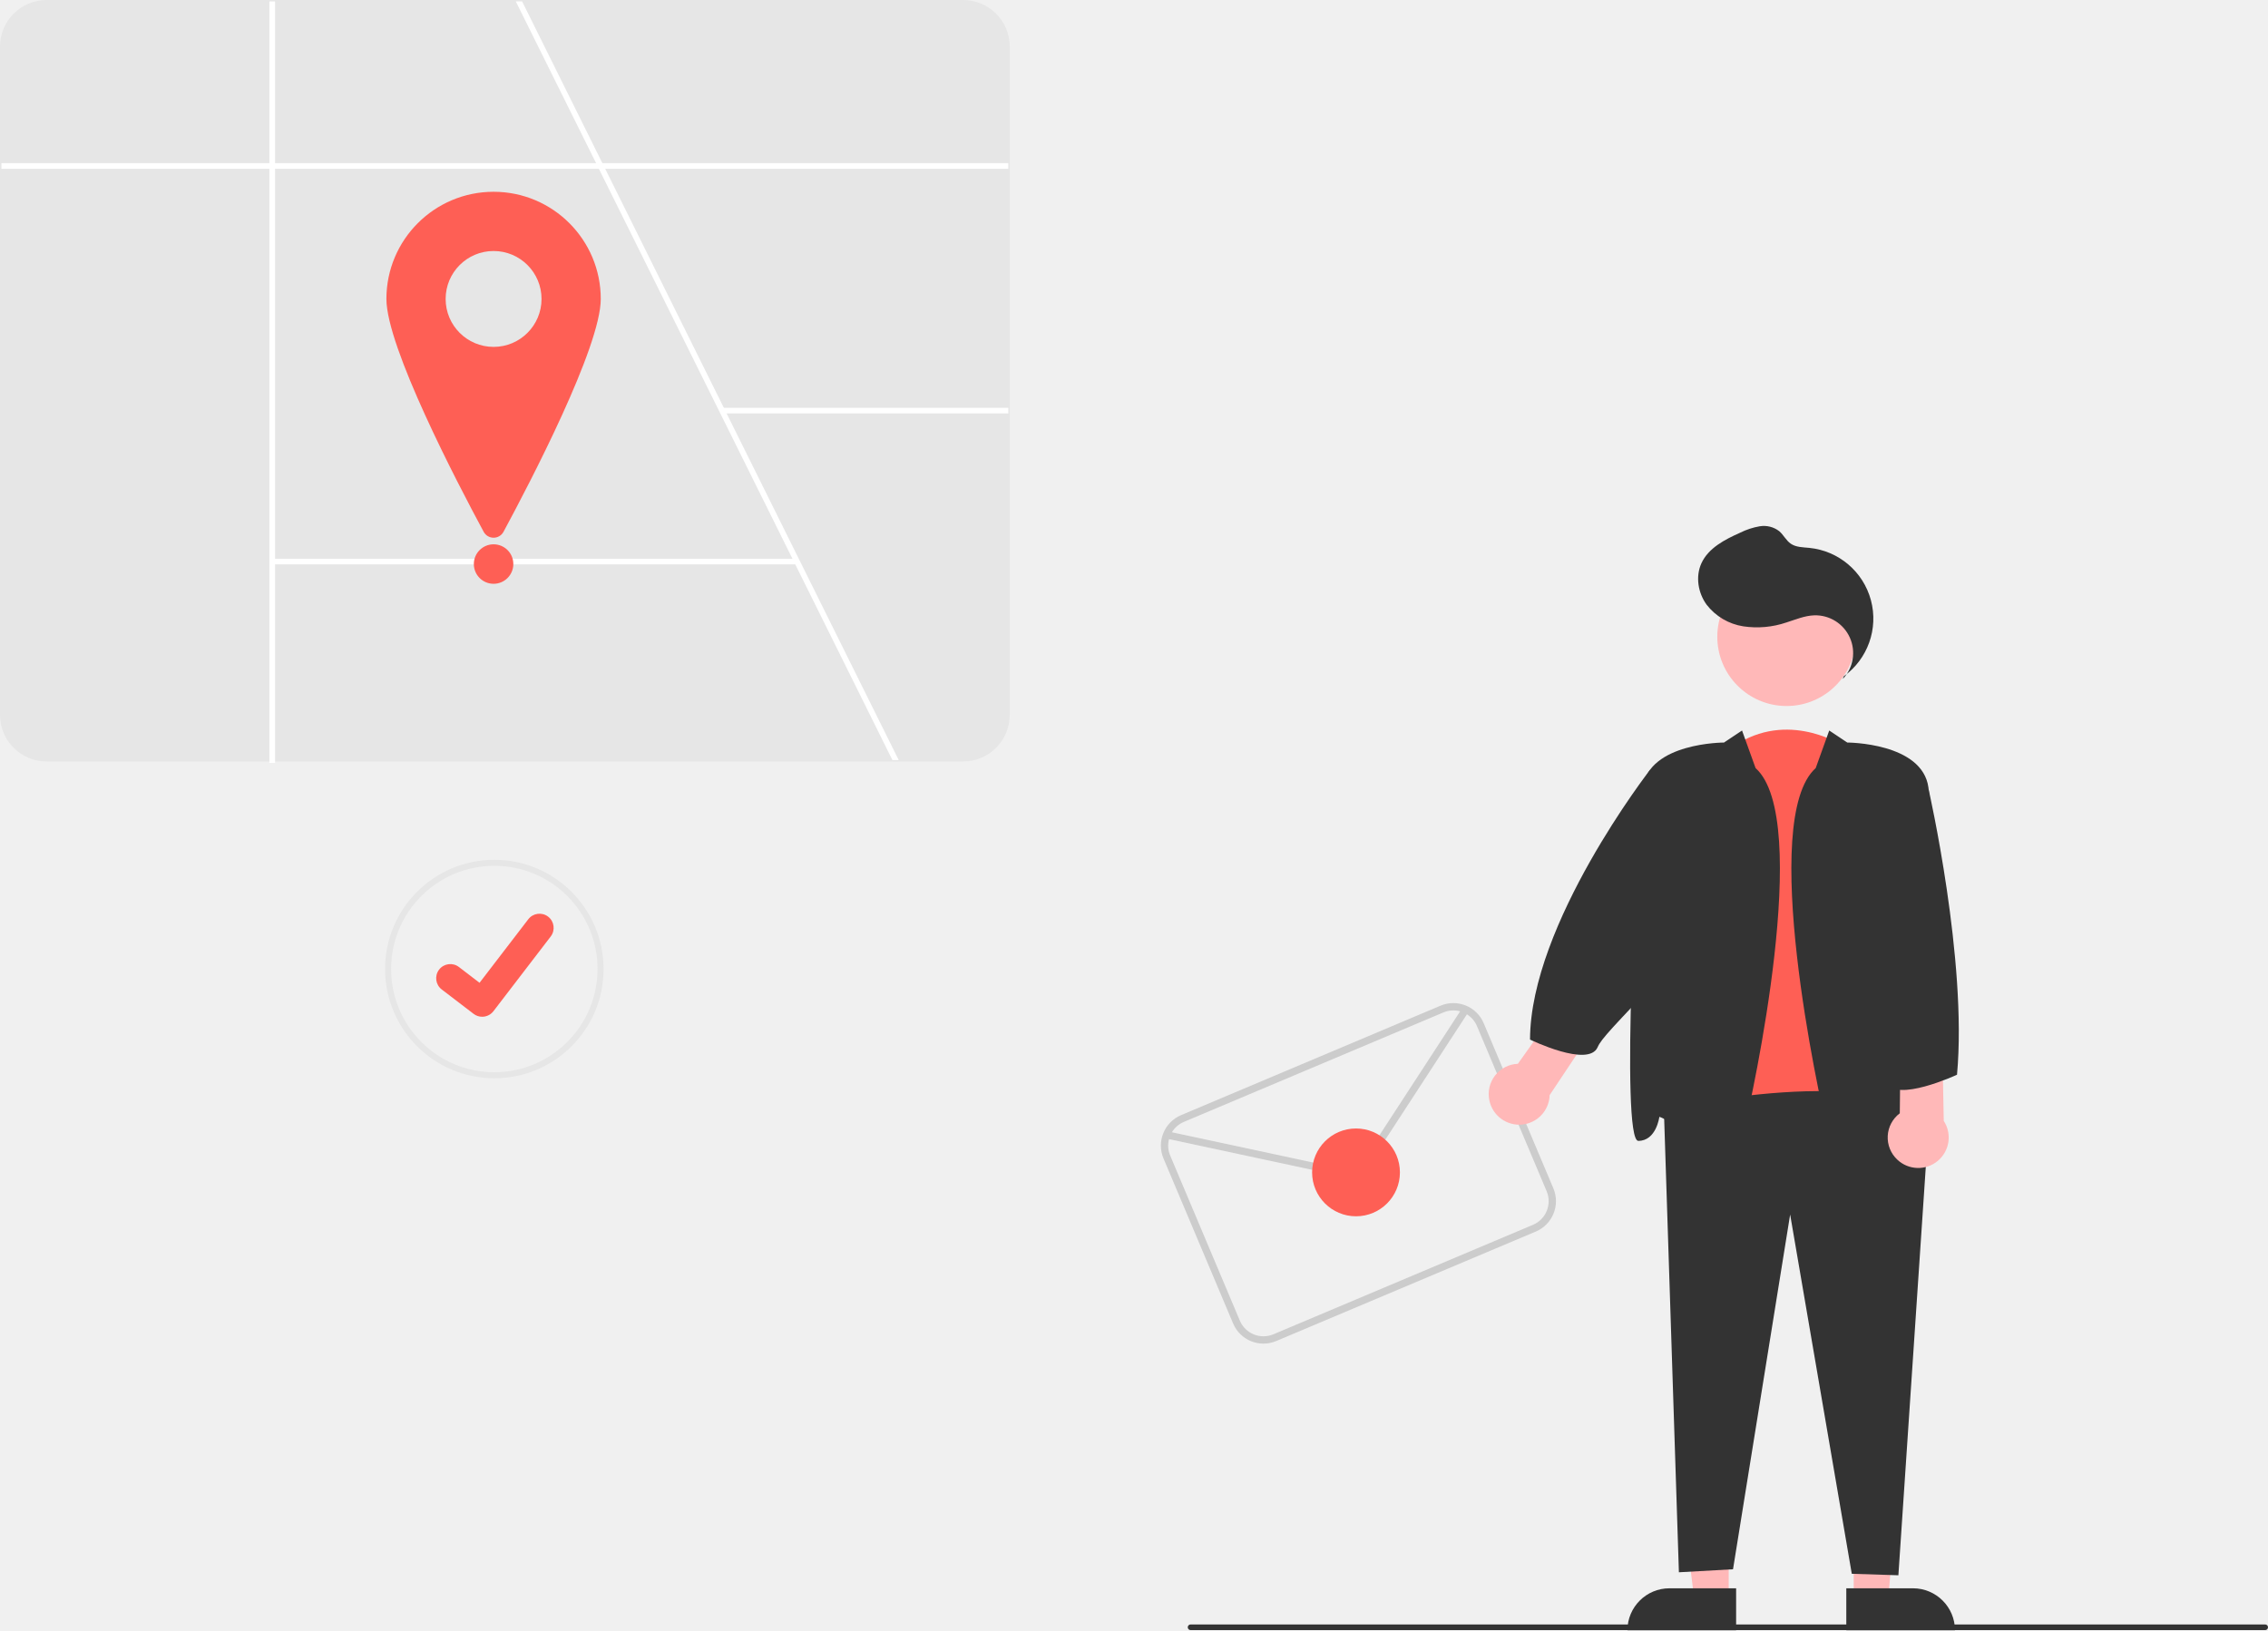
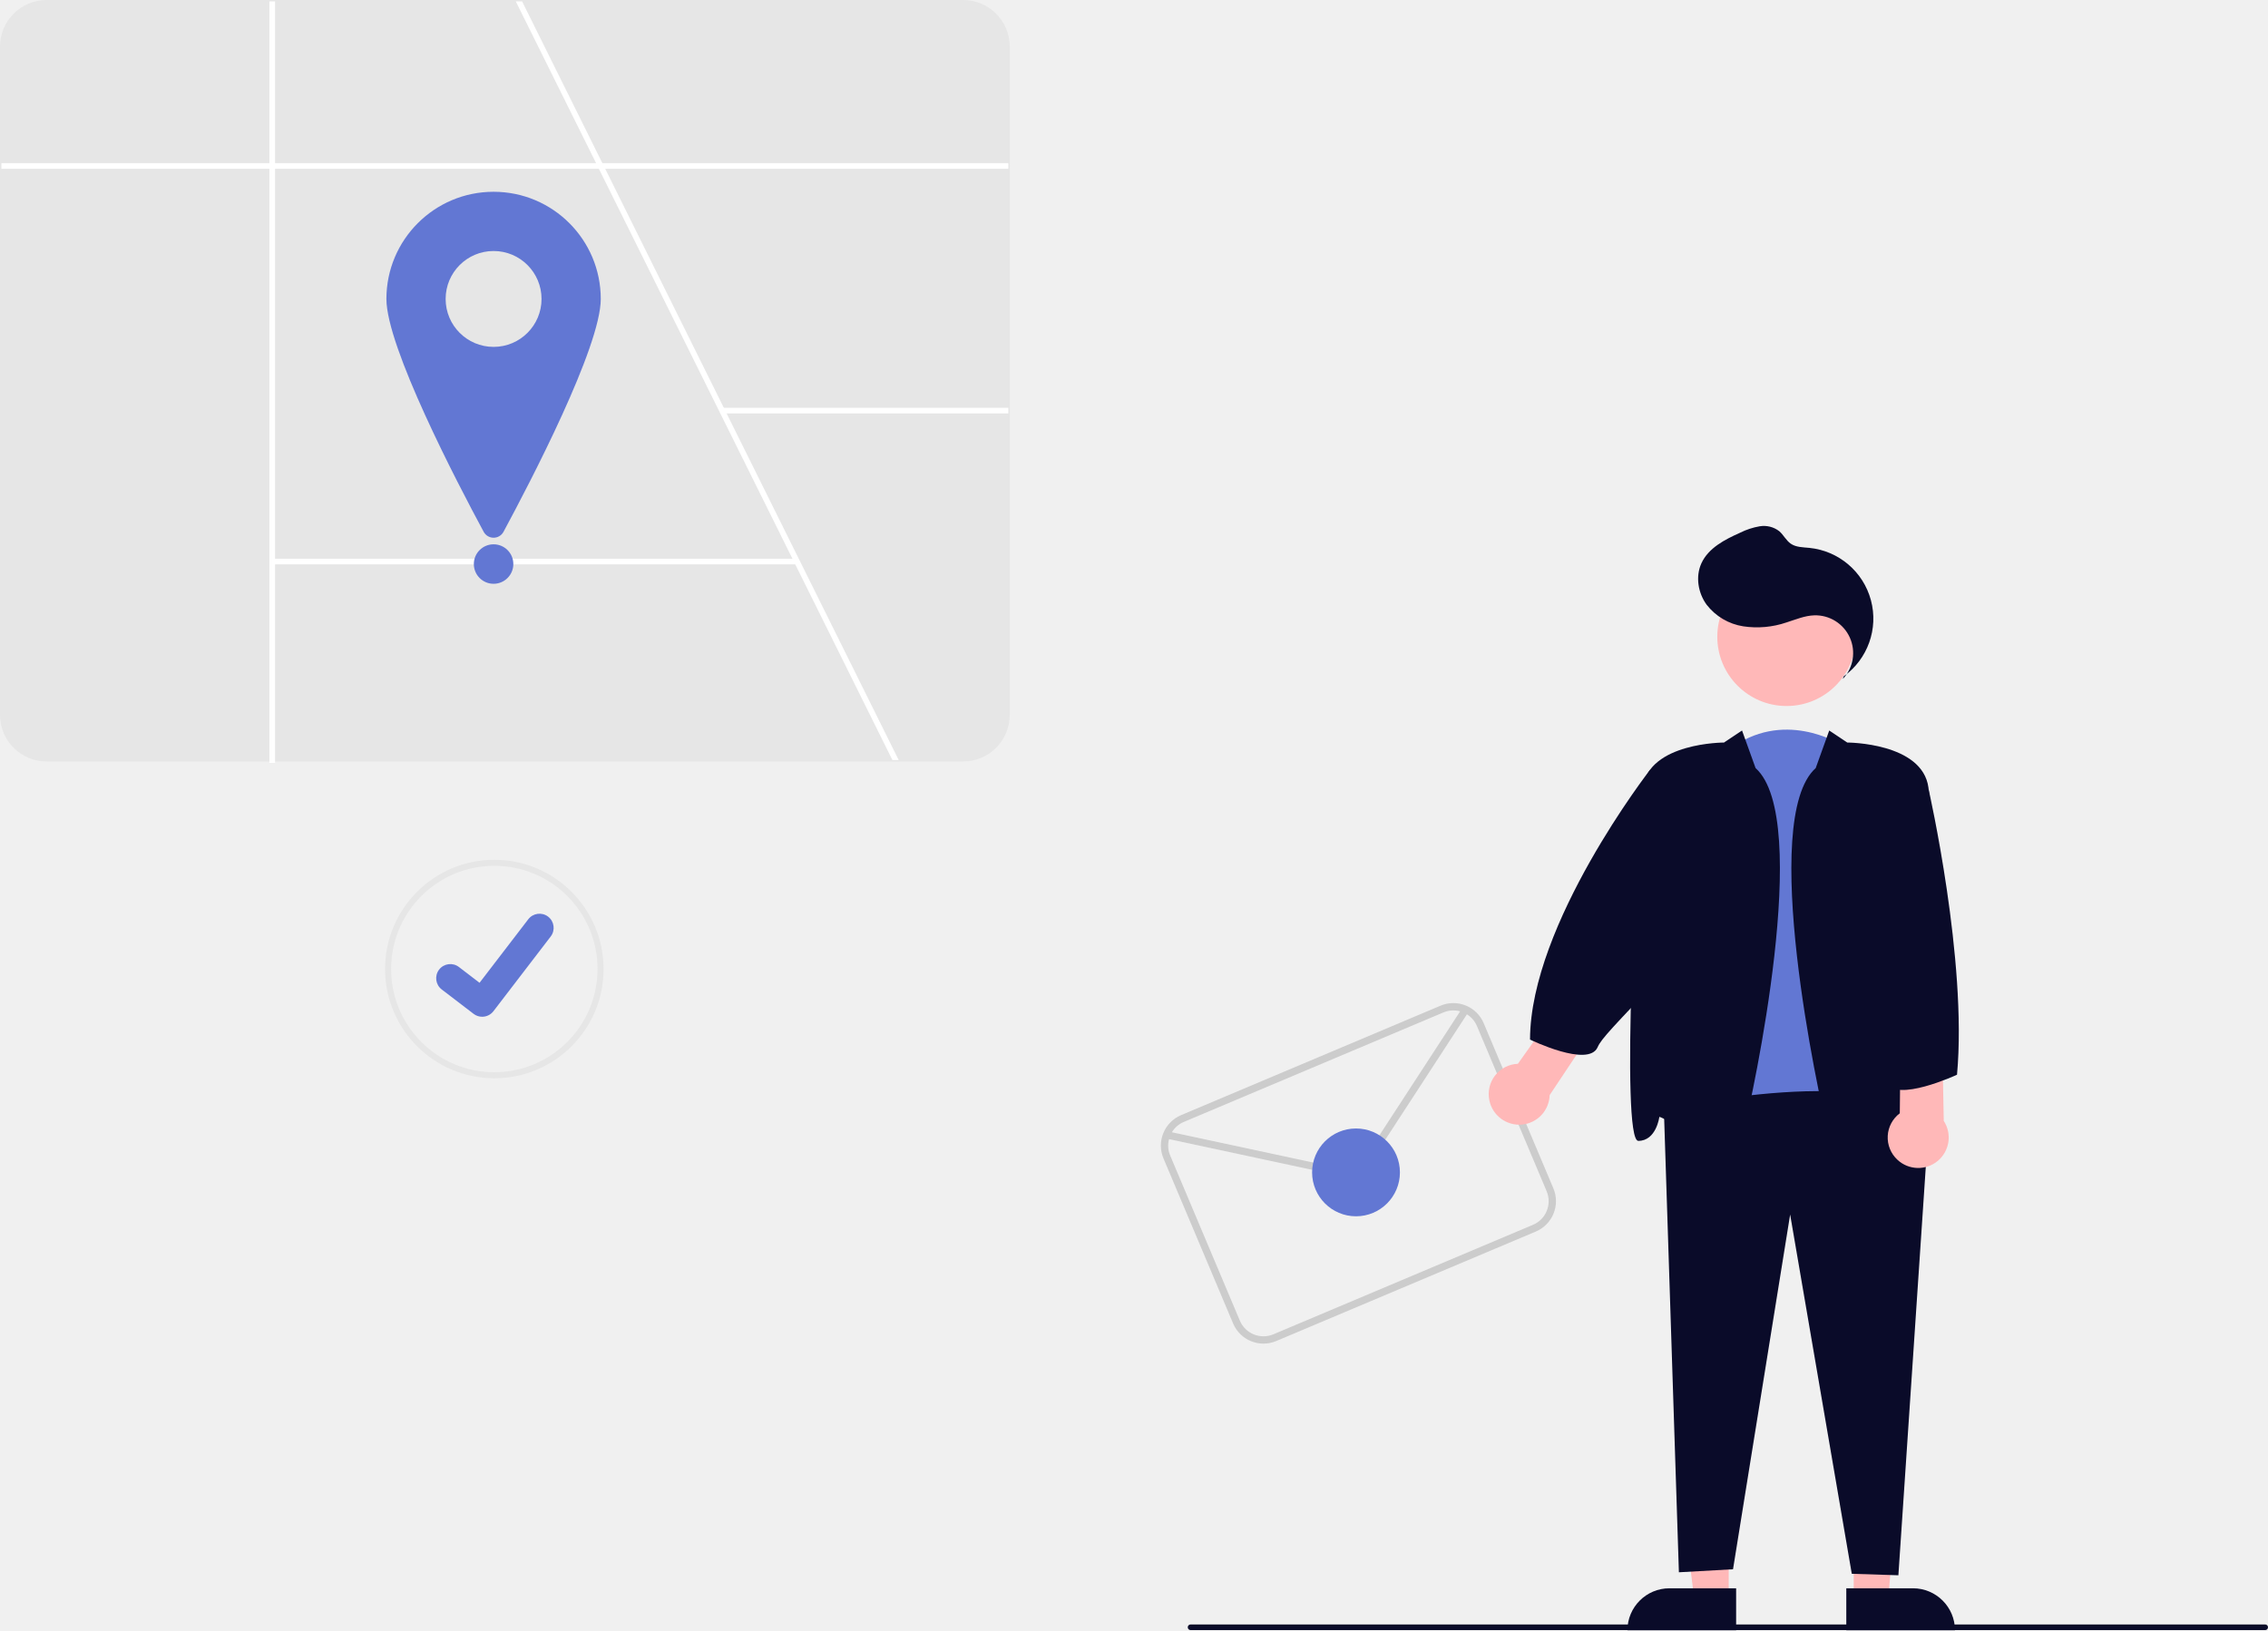
<svg xmlns="http://www.w3.org/2000/svg" id="a0aa7367-9b86-4056-8781-911de8774112" data-name="Layer 1" width="804.114" height="578.063" viewBox="0 0 804.114 578.063">
  <path d="M539.193,430.718h-325a16.519,16.519,0,0,1-16.5-16.5v-237a16.519,16.519,0,0,1,16.5-16.5h325a16.519,16.519,0,0,1,16.5,16.5v237A16.519,16.519,0,0,1,539.193,430.718Z" transform="translate(-197.6929 -160.7183)" fill="#e6e6e6" />
  <polygon points="318.63 269.5 316.4 269.5 281.96 200.12 280.96 198.12 255.49 146.8 212.33 59.85 211.34 57.85 182.87 0.5 185.11 0.5 213.57 57.85 214.57 59.85 256.63 144.59 257.62 146.59 283.08 197.87 318.63 269.5" fill="#fff" />
  <rect x="0.5" y="57.855" width="357" height="2" fill="#fff" />
  <rect x="255.919" y="144.595" width="101.581" height="2" fill="#fff" />
  <rect x="95.516" y="0.5" width="2" height="270" fill="#fff" />
  <rect x="96.516" y="198.117" width="186.062" height="2" fill="#fff" />
-   <path d="M410.693,266.718c0,17.046-25.068,65.114-34.483,82.566a3.994,3.994,0,0,1-7.034,0c-9.415-17.452-34.483-65.521-34.483-82.566a38,38,0,0,1,76,0Z" transform="translate(-197.6929 -160.7183)" fill="#fe5f55" />
+   <path d="M410.693,266.718c0,17.046-25.068,65.114-34.483,82.566a3.994,3.994,0,0,1-7.034,0c-9.415-17.452-34.483-65.521-34.483-82.566a38,38,0,0,1,76,0Z" transform="translate(-197.6929 -160.7183)" fill="#6277d3" />
  <circle cx="175" cy="106" r="17" fill="#e6e6e6" />
-   <circle cx="175" cy="200" r="7" fill="#fe5f55" />
+   <circle cx="175" cy="200" r="7" fill="#6277d3" />
  <path d="M372.963,465.578a38.735,38.735,0,1,0,38.73,38.73A38.775,38.775,0,0,0,372.963,465.578Zm0,75.33a36.595,36.595,0,1,1,36.59-36.6A36.643,36.643,0,0,1,372.963,540.908Z" transform="translate(-197.6929 -160.7183)" fill="#e6e6e6" />
-   <path d="M392.023,485.738a5.016,5.016,0,0,0-7.03.93l-17.28,22.53-7.31-5.6a5.014,5.014,0,1,0-6.1,7.96l11.29,8.64.05.04a4.984,4.984,0,0,0,3,1,5.036,5.036,0,0,0,3.99-1.96l20.32-26.51A5.017,5.017,0,0,0,392.023,485.738Z" transform="translate(-197.6929 -160.7183)" fill="#fe5f55" />
+   <path d="M392.023,485.738a5.016,5.016,0,0,0-7.03.93l-17.28,22.53-7.31-5.6a5.014,5.014,0,1,0-6.1,7.96l11.29,8.64.05.04a4.984,4.984,0,0,0,3,1,5.036,5.036,0,0,0,3.99-1.96l20.32-26.51A5.017,5.017,0,0,0,392.023,485.738Z" transform="translate(-197.6929 -160.7183)" fill="#6277d3" />
  <path d="M748.443,582.098l-9.65-22.88-8.28-19.63-6.77-16.06a11.694,11.694,0,0,0-15.3-6.22l-92.04,38.83a11.722,11.722,0,0,0-6.22,15.29l24.71,58.57a11.669,11.669,0,0,0,15.29,6.22l92.04-38.82A11.694,11.694,0,0,0,748.443,582.098Zm-7.23,12.91-92.03,38.82a9.088,9.088,0,0,1-11.9-4.83l-24.71-58.57a8.989,8.989,0,0,1-.41-5.79,8.71,8.71,0,0,1,1.02-2.44,9.063,9.063,0,0,1,4.23-3.67l92.04-38.82a9.046,9.046,0,0,1,5.92-.39,8.635,8.635,0,0,1,2.41,1.06,8.985,8.985,0,0,1,3.56,4.16l7.08,16.79v.01l7.67,18.17,9.96,23.6A9.086,9.086,0,0,1,741.213,595.008Z" transform="translate(-197.6929 -160.7183)" fill="#ccc" />
  <path d="M678.598,576.446a13.025,13.025,0,0,1-7.787.75L611.007,564.389l.544-2.537,59.803,12.807a10.494,10.494,0,0,0,10.928-4.509l33.984-52.197,2.174,1.416-33.984,52.197A13.024,13.024,0,0,1,678.598,576.446Z" transform="translate(-197.6929 -160.7183)" fill="#ccc" />
-   <circle cx="480.772" cy="415.704" r="15.568" fill="#fe5f55" />
-   <path d="M849.973,424.538s-20.254-12.792-39.441,2.132L797.74,559.918s47.969,37.309,59.695,2.132Z" transform="translate(-197.6929 -160.7183)" fill="#fe5f55" />
+   <circle cx="480.772" cy="415.704" r="15.568" fill="#6277d3" />
+   <path d="M849.973,424.538s-20.254-12.792-39.441,2.132L797.74,559.918s47.969,37.309,59.695,2.132Z" transform="translate(-197.6929 -160.7183)" fill="#6277d3" />
  <polygon points="657.225 566.679 669.485 566.679 673.568 519.563 657.223 519.391 657.225 566.679" fill="#ffb8b8" />
-   <path d="M852.291,723.894h38.531a0,0,0,0,1,0,0v14.887a0,0,0,0,1,0,0H867.178a14.887,14.887,0,0,1-14.887-14.887v0A0,0,0,0,1,852.291,723.894Z" transform="translate(1545.454 1301.917) rotate(179.9974)" fill="#333" />
+   <path d="M852.291,723.894h38.531a0,0,0,0,1,0,0v14.887a0,0,0,0,1,0,0H867.178a14.887,14.887,0,0,1-14.887-14.887v0A0,0,0,0,1,852.291,723.894Z" transform="translate(1545.454 1301.917) rotate(179.9974)" fill="#0a0b29" />
  <polygon points="612.912 566.679 600.652 566.679 594.819 519.391 612.914 519.391 612.912 566.679" fill="#ffb8b8" />
-   <path d="M591.895,563.176h23.644a0,0,0,0,1,0,0V578.062a0,0,0,0,1,0,0H577.008a0,0,0,0,1,0,0v0A14.887,14.887,0,0,1,591.895,563.176Z" fill="#333" />
-   <path d="M881.42,560.45,870.76,719.281l-16.523-.533L832.385,591.364l-20.254,125.785-19.188,1.066-5.33-164.161S868.628,535.933,881.42,560.45Z" transform="translate(-197.6929 -160.7183)" fill="#333" />
+   <path d="M591.895,563.176h23.644a0,0,0,0,1,0,0V578.062a0,0,0,0,1,0,0H577.008a0,0,0,0,1,0,0v0A14.887,14.887,0,0,1,591.895,563.176Z" fill="#0a0b29" />
+   <path d="M881.42,560.45,870.76,719.281l-16.523-.533L832.385,591.364l-20.254,125.785-19.188,1.066-5.33-164.161S868.628,535.933,881.42,560.45Z" transform="translate(-197.6929 -160.7183)" fill="#0a0b29" />
  <circle cx="633.427" cy="225.776" r="24.561" fill="#ffb8b8" />
-   <path d="M846.242,419.741l6.396,4.264s26.649,0,28.781,15.99,7.995,125.252,1.599,125.252-7.462-8.528-7.462-8.528-4.264,1.066-12.792,9.594-13.858,8.528-17.056-4.264S821.192,451.188,841.446,433.066Z" transform="translate(-197.6929 -160.7183)" fill="#333" />
-   <path d="M815.329,419.741l-6.396,4.264s-26.649,0-28.781,15.99-7.995,125.252-1.599,125.252,7.462-8.528,7.462-8.528,4.264,1.066,12.792,9.594,13.858,8.528,17.056-4.264,24.518-110.862,4.264-128.983Z" transform="translate(-197.6929 -160.7183)" fill="#333" />
-   <path d="M851.048,401.47a13.369,13.369,0,0,0-10.145-22.564c-3.396.114-6.596,1.503-9.838,2.523a32.535,32.535,0,0,1-15.285,1.376A20.41,20.41,0,0,1,802.763,375.12c-3.039-4.177-3.986-9.969-1.84-14.667,2.478-5.423,8.268-8.412,13.714-10.84a25.063,25.063,0,0,1,6.962-2.288,8.929,8.929,0,0,1,6.926,1.746c1.53,1.316,2.427,3.295,4.093,4.436,1.875,1.284,4.31,1.25,6.571,1.477a25.205,25.205,0,0,1,12.208,45.54Z" transform="translate(-197.6929 -160.7183)" fill="#333" />
+   <path d="M846.242,419.741l6.396,4.264s26.649,0,28.781,15.99,7.995,125.252,1.599,125.252-7.462-8.528-7.462-8.528-4.264,1.066-12.792,9.594-13.858,8.528-17.056-4.264S821.192,451.188,841.446,433.066Z" transform="translate(-197.6929 -160.7183)" fill="#0a0b29" />
+   <path d="M815.329,419.741l-6.396,4.264s-26.649,0-28.781,15.99-7.995,125.252-1.599,125.252,7.462-8.528,7.462-8.528,4.264,1.066,12.792,9.594,13.858,8.528,17.056-4.264,24.518-110.862,4.264-128.983Z" transform="translate(-197.6929 -160.7183)" fill="#0a0b29" />
+   <path d="M851.048,401.47a13.369,13.369,0,0,0-10.145-22.564c-3.396.114-6.596,1.503-9.838,2.523a32.535,32.535,0,0,1-15.285,1.376A20.41,20.41,0,0,1,802.763,375.12c-3.039-4.177-3.986-9.969-1.84-14.667,2.478-5.423,8.268-8.412,13.714-10.84a25.063,25.063,0,0,1,6.962-2.288,8.929,8.929,0,0,1,6.926,1.746c1.53,1.316,2.427,3.295,4.093,4.436,1.875,1.284,4.31,1.25,6.571,1.477a25.205,25.205,0,0,1,12.208,45.54Z" transform="translate(-197.6929 -160.7183)" fill="#0a0b29" />
  <path d="M725.75,550.93a10.743,10.743,0,0,1,10.104-13.01l16.318-22.985,10.518,10.713-15.574,23.38a10.801,10.801,0,0,1-21.367,1.901Z" transform="translate(-197.6929 -160.7183)" fill="#ffb8b8" />
  <path d="M870.385,571.912a10.743,10.743,0,0,1,.876-16.449l.289-28.187,14.751,2.798.548,28.087a10.801,10.801,0,0,1-16.464,13.751Z" transform="translate(-197.6929 -160.7183)" fill="#ffb8b8" />
-   <path d="M788.079,505.337l-4.197-66.941-1.19-4.678s-42.432,54.563-42.531,95.611c0,0,20.787,10.127,23.985,2.665,1.256-2.931,5.546-7.275,23.933-26.656Z" transform="translate(-197.6929 -160.7183)" fill="#333" />
-   <path d="M877.689,438.396l3.835,2.43s13.737,60.455,10.023,100.97c0,0-21.853,10.127-25.05,2.665S877.689,438.396,877.689,438.396Z" transform="translate(-197.6929 -160.7183)" fill="#333" />
-   <path d="M1000.807,738.718h-381a1,1,0,0,1,0-2h381a1,1,0,0,1,0,2Z" transform="translate(-197.6929 -160.7183)" fill="#333" />
+   <path d="M788.079,505.337l-4.197-66.941-1.19-4.678s-42.432,54.563-42.531,95.611c0,0,20.787,10.127,23.985,2.665,1.256-2.931,5.546-7.275,23.933-26.656Z" transform="translate(-197.6929 -160.7183)" fill="#0a0b29" />
+   <path d="M877.689,438.396l3.835,2.43s13.737,60.455,10.023,100.97c0,0-21.853,10.127-25.05,2.665S877.689,438.396,877.689,438.396Z" transform="translate(-197.6929 -160.7183)" fill="#0a0b29" />
+   <path d="M1000.807,738.718h-381a1,1,0,0,1,0-2h381a1,1,0,0,1,0,2Z" transform="translate(-197.6929 -160.7183)" fill="#0a0b29" />
</svg>
